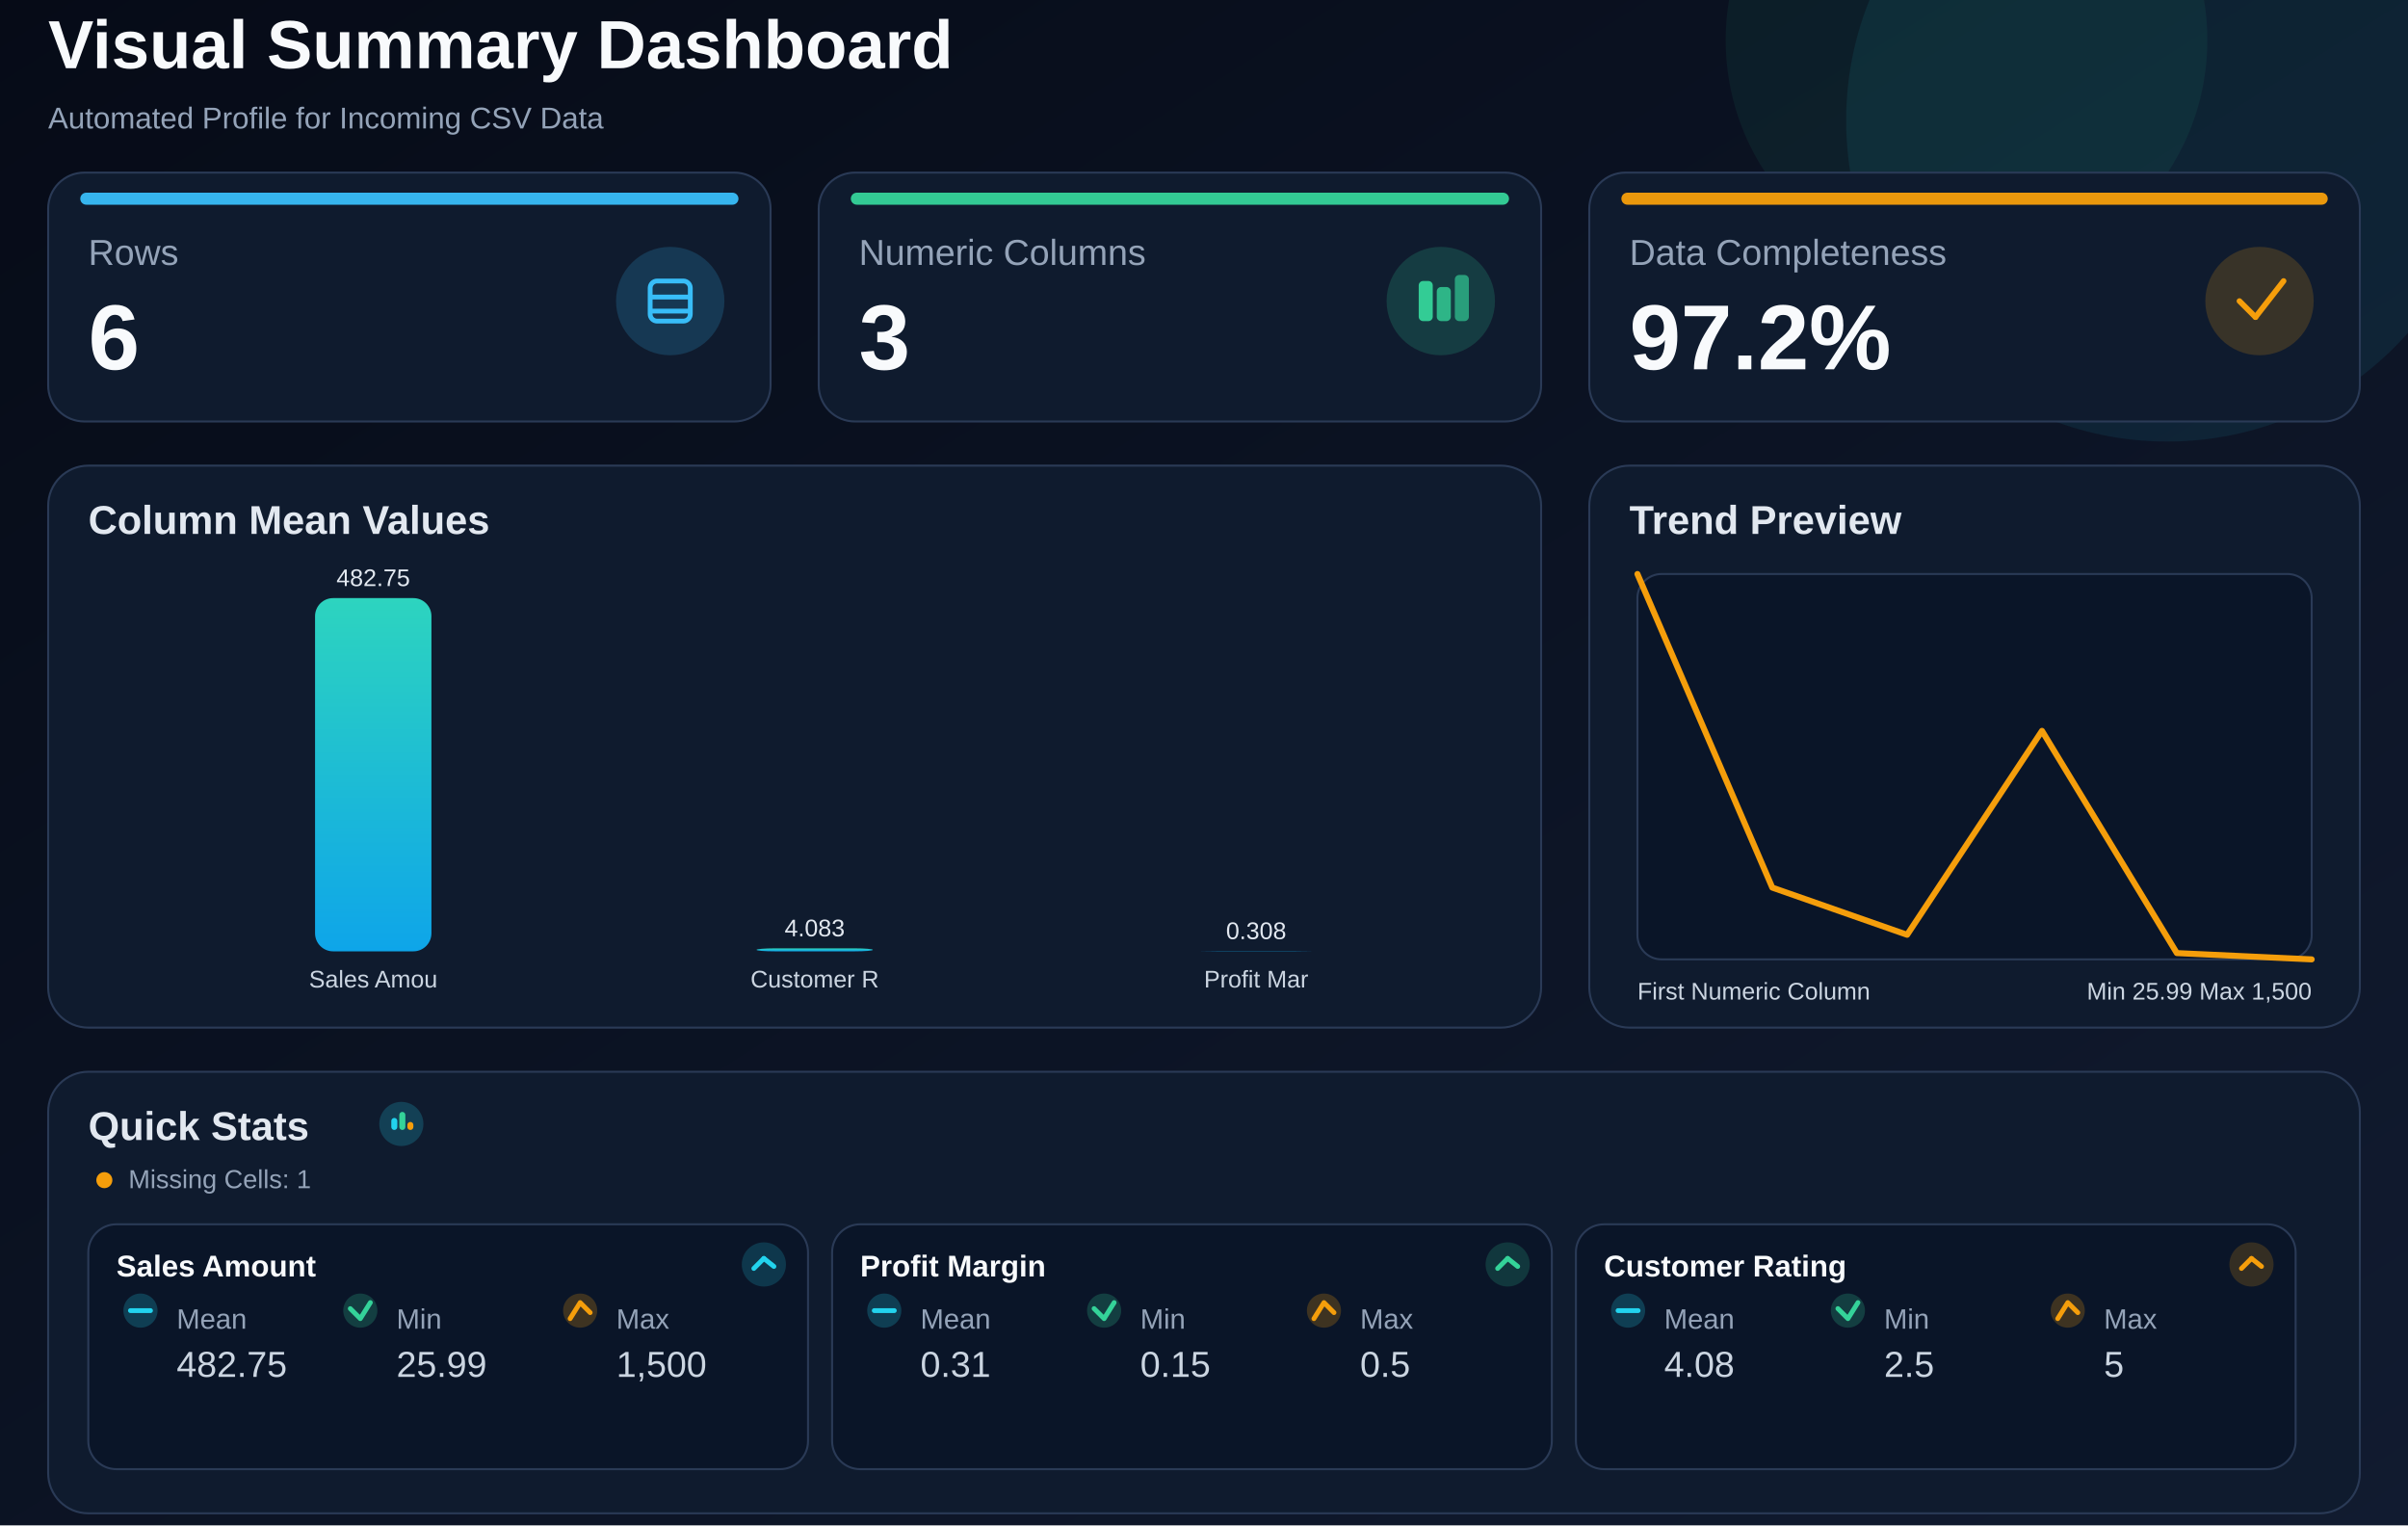
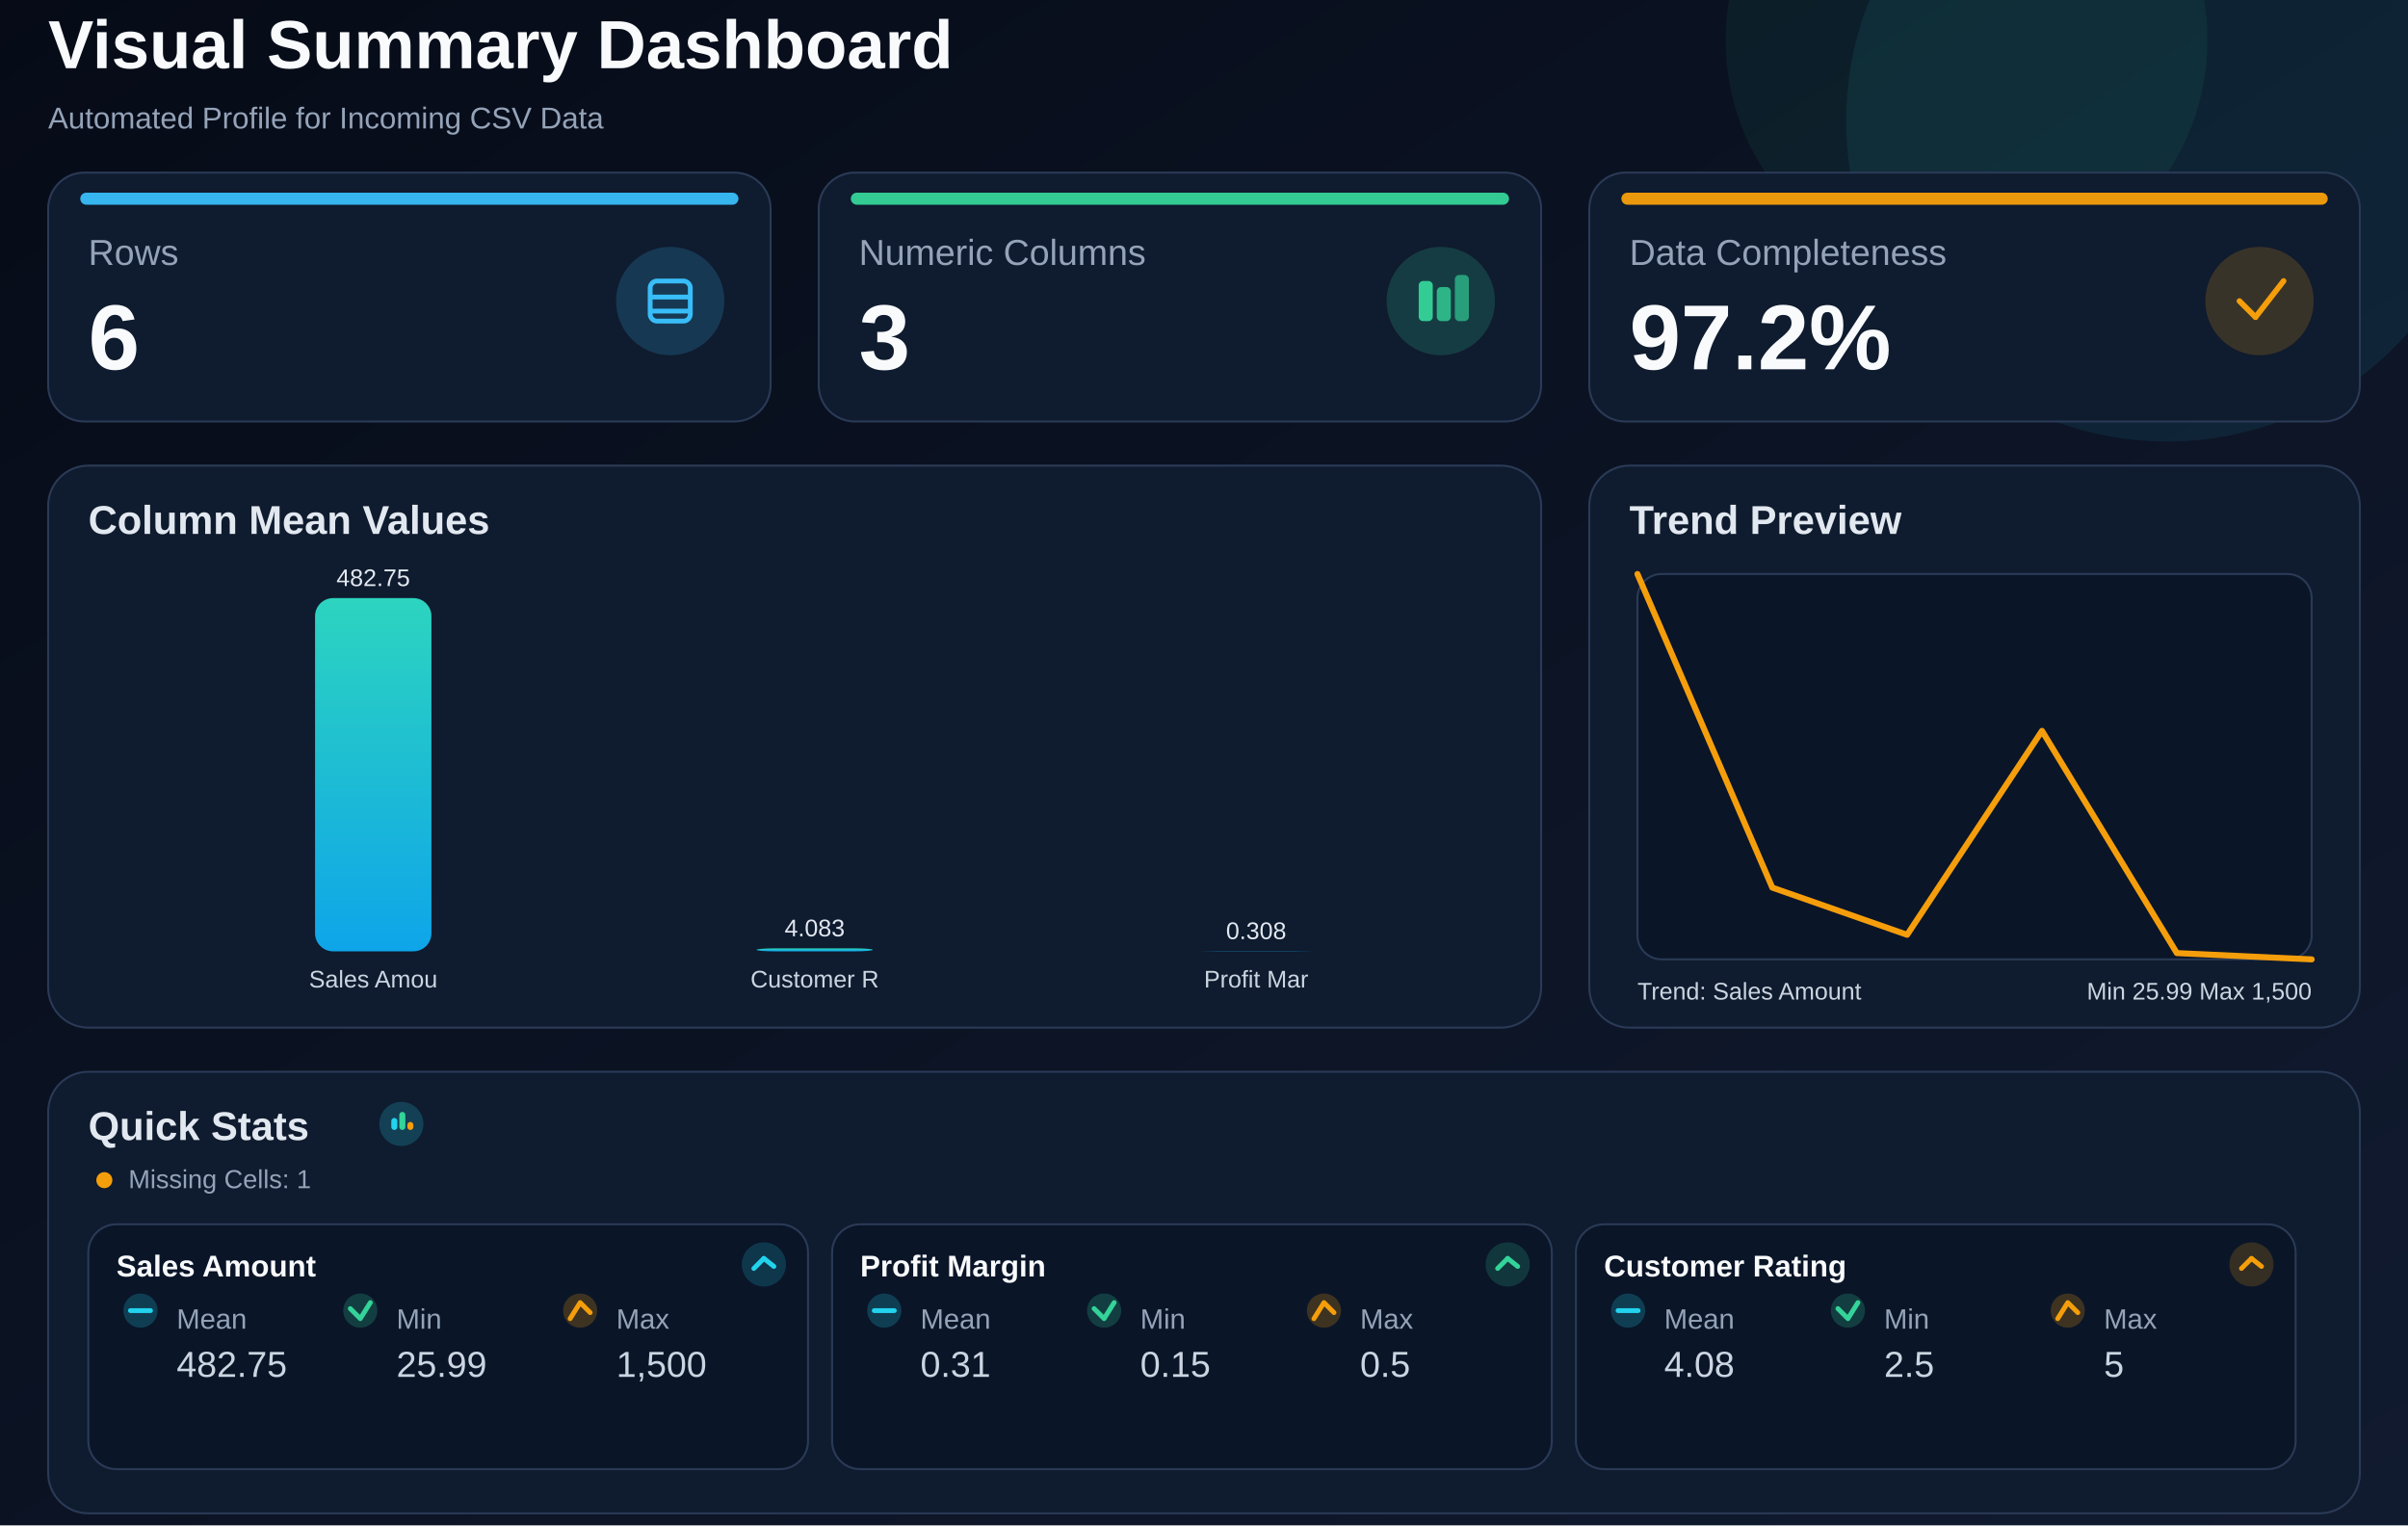
<svg xmlns="http://www.w3.org/2000/svg" width="1200" height="760" font-family="Poppins, Segoe UI, Arial, sans-serif">
  <defs>
    <linearGradient id="bg" x1="0" y1="0" x2="1" y2="1">
      <stop offset="0%" stop-color="#060b17" />
      <stop offset="100%" stop-color="#111b30" />
    </linearGradient>
    <linearGradient id="bar" x1="0" y1="0" x2="0" y2="1">
      <stop offset="0%" stop-color="#2dd4bf" />
      <stop offset="100%" stop-color="#0ea5e9" />
    </linearGradient>
  </defs>
  <rect width="1200" height="760" fill="url(#bg)" />
  <circle cx="1080" cy="60" r="160" fill="#22d3ee" opacity="0.08" />
  <circle cx="980" cy="20" r="120" fill="#34d399" opacity="0.07" />
  <text x="24" y="34" font-size="34" font-weight="700" fill="#f8fafc">Visual Summary Dashboard</text>
  <text x="24" y="64" font-size="15" fill="#94a3b8">Automated Profile for Incoming CSV Data</text>
  <rect x="24" y="86" width="360" height="124" rx="18" fill="#0f1b2e" stroke="#2a3a56" />
  <rect x="40" y="96" width="328" height="6" rx="3" fill="#38bdf8" opacity="0.95" />
  <circle cx="334" cy="150" r="27" fill="#38bdf8" opacity="0.18" />
  <rect x="324" y="140" width="20" height="20" rx="3.5" fill="none" stroke="#38bdf8" stroke-width="2.4" />
  <line x1="324" y1="148" x2="344" y2="148" stroke="#38bdf8" stroke-width="2.4" />
  <line x1="324" y1="155" x2="344" y2="155" stroke="#38bdf8" stroke-width="2.4" />
  <text x="44" y="132" font-size="18" font-weight="500" fill="#94a3b8">Rows</text>
  <text x="44" y="184" font-size="46" font-weight="700" fill="#f8fafc">6</text>
  <rect x="408" y="86" width="360" height="124" rx="18" fill="#0f1b2e" stroke="#2a3a56" />
  <rect x="424" y="96" width="328" height="6" rx="3" fill="#34d399" opacity="0.95" />
  <circle cx="718" cy="150" r="27" fill="#34d399" opacity="0.18" />
  <rect x="707" y="140" width="7" height="20" rx="2.2" fill="#34d399" opacity="0.95" />
  <rect x="716" y="143" width="7" height="17" rx="2.2" fill="#34d399" opacity="0.8" />
  <rect x="725" y="137" width="7" height="23" rx="2.2" fill="#34d399" opacity="0.65" />
  <text x="428" y="132" font-size="18" font-weight="500" fill="#94a3b8">Numeric Columns</text>
  <text x="428" y="184" font-size="46" font-weight="700" fill="#f8fafc">3</text>
  <rect x="792" y="86" width="384" height="124" rx="18" fill="#0f1b2e" stroke="#2a3a56" />
  <rect x="808" y="96" width="352" height="6" rx="3" fill="#f59e0b" opacity="0.95" />
  <circle cx="1126" cy="150" r="27" fill="#f59e0b" opacity="0.18" />
  <line x1="1116" y1="150" x2="1124" y2="158" stroke="#f59e0b" stroke-width="2.8" stroke-linecap="round" />
  <line x1="1124" y1="158" x2="1138" y2="140" stroke="#f59e0b" stroke-width="2.8" stroke-linecap="round" />
  <text x="812" y="132" font-size="18" font-weight="500" fill="#94a3b8">Data Completeness</text>
  <text x="812" y="184" font-size="46" font-weight="700" fill="#f8fafc">97.2%</text>
  <rect x="24" y="232" width="744" height="280" rx="20" fill="#0f1b2e" stroke="#2a3a56" />
  <text x="44" y="266" font-size="20" font-weight="600" fill="#e2e8f0">Column Mean Values</text>
  <rect x="157.00" y="298.00" width="58.00" height="176.00" rx="9" fill="url(#bar)" />
  <text x="186.00" y="492" font-size="12" fill="#cbd5e1" text-anchor="middle">Sales Amou</text>
  <text x="186.00" y="292.00" font-size="12" fill="#e2e8f0" text-anchor="middle">482.75</text>
  <rect x="377.00" y="472.51" width="58.00" height="1.49" rx="9" fill="url(#bar)" />
  <text x="406.00" y="492" font-size="12" fill="#cbd5e1" text-anchor="middle">Customer R</text>
  <text x="406.00" y="466.51" font-size="12" fill="#e2e8f0" text-anchor="middle">4.083</text>
  <rect x="597.00" y="473.89" width="58.00" height="0.11" rx="9" fill="url(#bar)" />
  <text x="626.00" y="492" font-size="12" fill="#cbd5e1" text-anchor="middle">Profit Mar</text>
  <text x="626.00" y="467.89" font-size="12" fill="#e2e8f0" text-anchor="middle">0.308</text>
  <rect x="792" y="232" width="384" height="280" rx="20" fill="#0f1b2e" stroke="#2a3a56" />
  <text x="812" y="266" font-size="20" font-weight="600" fill="#e2e8f0">Trend Preview</text>
  <rect x="816" y="286" width="336" height="192" rx="12" fill="#0a1528" stroke="#2a3a56" />
  <polyline points="816.00,286.00 883.20,442.24 950.40,465.75 1017.60,364.15 1084.80,474.87 1152.00,478.00" fill="none" stroke="#f59e0b" stroke-width="3" stroke-linecap="round" stroke-linejoin="round" />
-   <text x="816" y="498" font-size="12" fill="#cbd5e1">First Numeric Column</text>
+   <text x="816" y="498" font-size="12" fill="#cbd5e1">Trend: Sales Amount</text>
  <text x="1152" y="498" font-size="12" fill="#cbd5e1" text-anchor="end">Min 25.99  Max 1,500</text>
  <rect x="24" y="534" width="1152" height="220" rx="20" fill="#0f1b2e" stroke="#2a3a56" />
  <circle cx="200" cy="560" r="11" fill="#22d3ee" opacity="0.2" />
  <rect x="195" y="557" width="3" height="6" rx="1.5" fill="#22d3ee" />
  <rect x="199" y="554" width="3" height="9" rx="1.5" fill="#34d399" />
  <rect x="203" y="559" width="3" height="4" rx="1.5" fill="#f59e0b" />
  <text x="44" y="568" font-size="20" font-weight="600" fill="#e2e8f0">Quick Stats</text>
  <circle cx="52" cy="588" r="4" fill="#f59e0b" />
  <text x="64" y="592" font-size="13" fill="#94a3b8">Missing Cells: 1</text>
  <rect x="44.00" y="610" width="358.67" height="122" rx="14" fill="#0a1528" stroke="#2a3a56" />
  <circle cx="380.667" cy="630" r="11" fill="#22d3ee" opacity="0.18" />
  <line x1="375.667" y1="632" x2="380.667" y2="627" stroke="#22d3ee" stroke-width="2.4" stroke-linecap="round" />
  <line x1="380.667" y1="627" x2="385.667" y2="631" stroke="#22d3ee" stroke-width="2.4" stroke-linecap="round" />
  <text x="58.00" y="636" font-size="15" font-weight="600" fill="#f8fafc">Sales Amount</text>
  <circle cx="70.0" cy="653" r="8.5" fill="#22d3ee" opacity="0.22" />
  <line x1="65.0" y1="653" x2="75.0" y2="653" stroke="#22d3ee" stroke-width="2.4" stroke-linecap="round" />
  <text x="88.00" y="662" font-size="14" fill="#94a3b8">Mean</text>
  <text x="88.00" y="686" font-size="18" fill="#cbd5e1">482.75</text>
  <circle cx="179.556" cy="653" r="8.5" fill="#34d399" opacity="0.22" />
  <polyline points="174.556,652 179.556,657 184.556,649" fill="none" stroke="#34d399" stroke-width="2.4" stroke-linecap="round" stroke-linejoin="round" />
  <text x="197.56" y="662" font-size="14" fill="#94a3b8">Min</text>
  <text x="197.56" y="686" font-size="18" fill="#cbd5e1">25.99</text>
  <circle cx="289.111" cy="653" r="8.5" fill="#f59e0b" opacity="0.22" />
  <polyline points="284.111,657 289.111,649 294.111,654" fill="none" stroke="#f59e0b" stroke-width="2.4" stroke-linecap="round" stroke-linejoin="round" />
  <text x="307.11" y="662" font-size="14" fill="#94a3b8">Max</text>
  <text x="307.11" y="686" font-size="18" fill="#cbd5e1">1,500</text>
  <rect x="414.67" y="610" width="358.67" height="122" rx="14" fill="#0a1528" stroke="#2a3a56" />
  <circle cx="751.333" cy="630" r="11" fill="#34d399" opacity="0.18" />
  <line x1="746.333" y1="632" x2="751.333" y2="627" stroke="#34d399" stroke-width="2.4" stroke-linecap="round" />
  <line x1="751.333" y1="627" x2="756.333" y2="631" stroke="#34d399" stroke-width="2.4" stroke-linecap="round" />
  <text x="428.67" y="636" font-size="15" font-weight="600" fill="#f8fafc">Profit Margin</text>
  <circle cx="440.667" cy="653" r="8.5" fill="#22d3ee" opacity="0.22" />
  <line x1="435.667" y1="653" x2="445.667" y2="653" stroke="#22d3ee" stroke-width="2.4" stroke-linecap="round" />
  <text x="458.67" y="662" font-size="14" fill="#94a3b8">Mean</text>
  <text x="458.67" y="686" font-size="18" fill="#cbd5e1">0.31</text>
  <circle cx="550.222" cy="653" r="8.5" fill="#34d399" opacity="0.22" />
  <polyline points="545.222,652 550.222,657 555.222,649" fill="none" stroke="#34d399" stroke-width="2.4" stroke-linecap="round" stroke-linejoin="round" />
  <text x="568.22" y="662" font-size="14" fill="#94a3b8">Min</text>
  <text x="568.22" y="686" font-size="18" fill="#cbd5e1">0.15</text>
  <circle cx="659.778" cy="653" r="8.5" fill="#f59e0b" opacity="0.22" />
  <polyline points="654.778,657 659.778,649 664.778,654" fill="none" stroke="#f59e0b" stroke-width="2.4" stroke-linecap="round" stroke-linejoin="round" />
  <text x="677.78" y="662" font-size="14" fill="#94a3b8">Max</text>
  <text x="677.78" y="686" font-size="18" fill="#cbd5e1">0.5</text>
  <rect x="785.33" y="610" width="358.67" height="122" rx="14" fill="#0a1528" stroke="#2a3a56" />
  <circle cx="1122.0" cy="630" r="11" fill="#f59e0b" opacity="0.18" />
  <line x1="1117.0" y1="632" x2="1122.0" y2="627" stroke="#f59e0b" stroke-width="2.4" stroke-linecap="round" />
  <line x1="1122.0" y1="627" x2="1127.0" y2="631" stroke="#f59e0b" stroke-width="2.4" stroke-linecap="round" />
  <text x="799.33" y="636" font-size="15" font-weight="600" fill="#f8fafc">Customer Rating</text>
  <circle cx="811.333" cy="653" r="8.5" fill="#22d3ee" opacity="0.22" />
  <line x1="806.333" y1="653" x2="816.333" y2="653" stroke="#22d3ee" stroke-width="2.4" stroke-linecap="round" />
  <text x="829.33" y="662" font-size="14" fill="#94a3b8">Mean</text>
  <text x="829.33" y="686" font-size="18" fill="#cbd5e1">4.08</text>
  <circle cx="920.889" cy="653" r="8.5" fill="#34d399" opacity="0.22" />
  <polyline points="915.889,652 920.889,657 925.889,649" fill="none" stroke="#34d399" stroke-width="2.4" stroke-linecap="round" stroke-linejoin="round" />
  <text x="938.89" y="662" font-size="14" fill="#94a3b8">Min</text>
  <text x="938.89" y="686" font-size="18" fill="#cbd5e1">2.5</text>
  <circle cx="1030.444" cy="653" r="8.5" fill="#f59e0b" opacity="0.22" />
  <polyline points="1025.444,657 1030.444,649 1035.444,654" fill="none" stroke="#f59e0b" stroke-width="2.4" stroke-linecap="round" stroke-linejoin="round" />
  <text x="1048.44" y="662" font-size="14" fill="#94a3b8">Max</text>
  <text x="1048.44" y="686" font-size="18" fill="#cbd5e1">5</text>
</svg>
